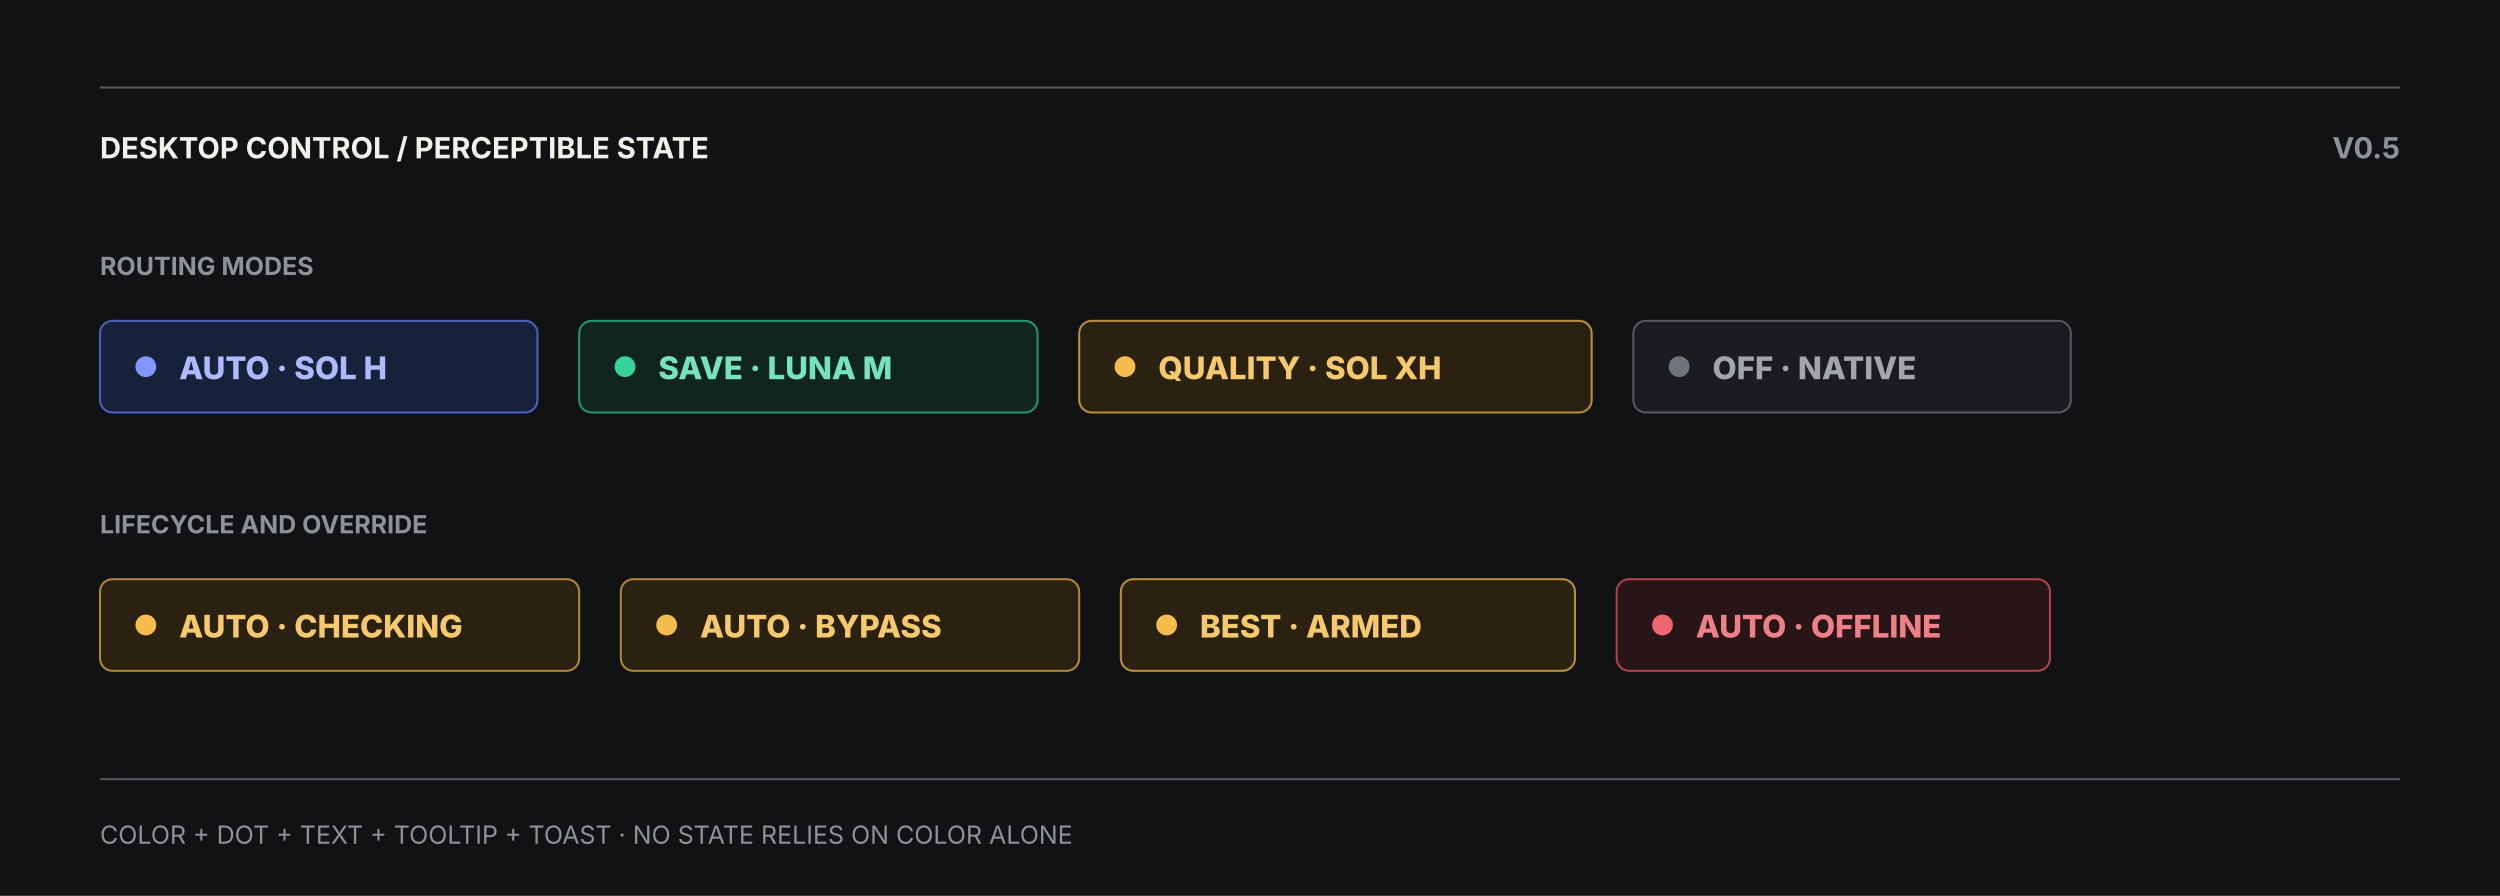
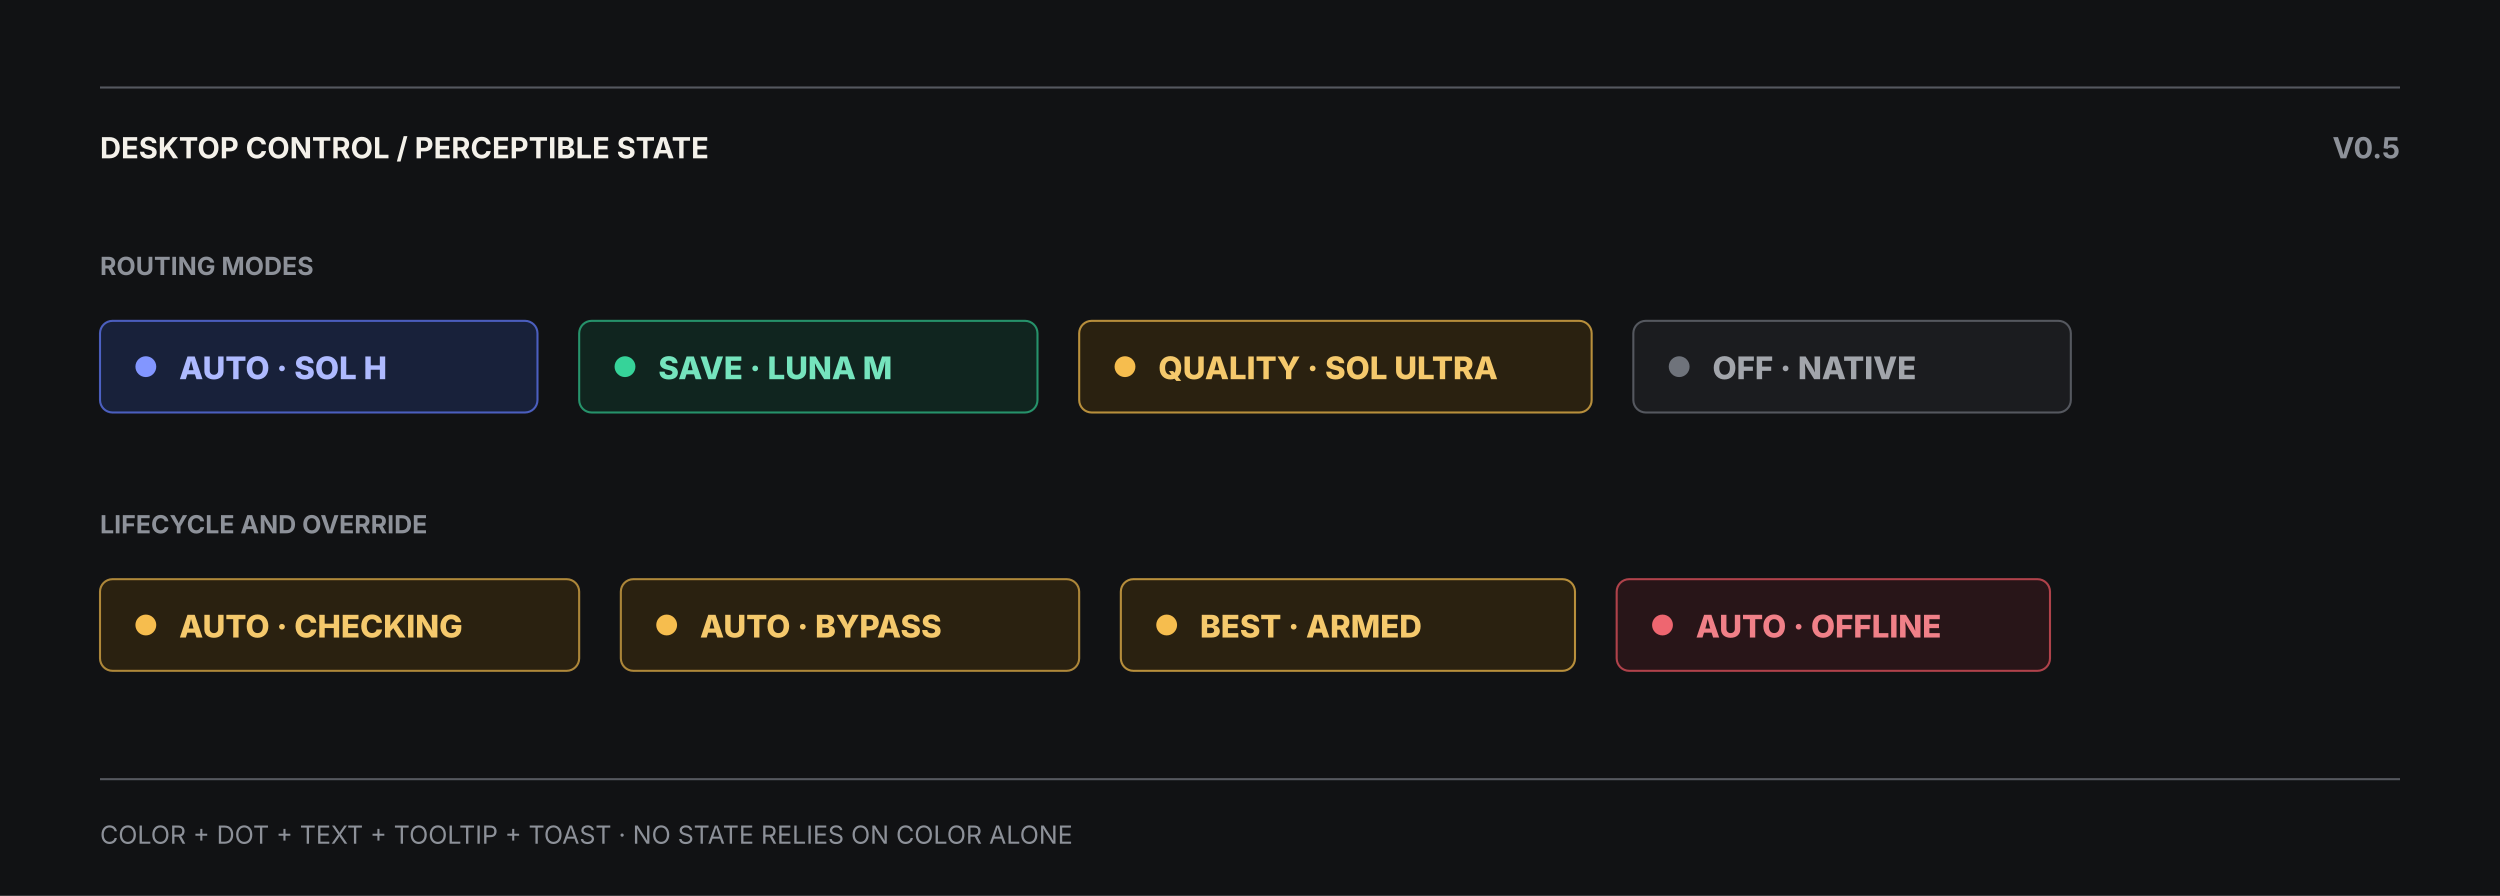
<svg xmlns="http://www.w3.org/2000/svg" width="1200" height="430" viewBox="0 0 1200 430" role="img" aria-labelledby="title desc">
  <rect width="1200" height="430" fill="#111214" />
  <g font-family="Inter,Arial,sans-serif">
    <line x1="48" y1="42" x2="1152" y2="42" stroke="#55585f" stroke-width="1" />
    <text x="48" y="76" font-size="14" font-weight="700" fill="#f4f1ea">DESKTOP CONTROL / PERCEPTIBLE STATE</text>
    <text x="1152" y="76" text-anchor="end" font-size="14" font-weight="700" fill="#8d9199">V0.5</text>
    <text x="48" y="132" font-size="12" font-weight="700" fill="#8d9199">ROUTING MODES</text>
    <g transform="translate(48 154)">
      <rect width="210" height="44" rx="6" fill="#18213a" stroke="#637dff" stroke-opacity=".7" />
      <circle cx="22" cy="22" r="5" fill="#8296ff" />
      <text x="38" y="28" font-size="15" font-weight="800" fill="#aebaff">AUTO · SOL H</text>
    </g>
    <g transform="translate(278 154)">
      <rect width="220" height="44" rx="6" fill="#10251f" stroke="#2fc58e" stroke-opacity=".7" />
      <circle cx="22" cy="22" r="5" fill="#36d399" />
      <text x="38" y="28" font-size="15" font-weight="800" fill="#75e4bd">SAVE · LUNA M</text>
    </g>
    <g transform="translate(518 154)">
      <rect width="246" height="44" rx="6" fill="#2a2110" stroke="#eab54a" stroke-opacity=".75" />
      <circle cx="22" cy="22" r="5" fill="#f6bd4e" />
-       <text x="38" y="28" font-size="15" font-weight="800" fill="#f5c96c">QUALITY · SOL XH</text>
+       <text x="38" y="28" font-size="15" font-weight="800" fill="#f5c96c">QUALITY · SOL ULTRA</text>
    </g>
    <g transform="translate(784 154)">
      <rect width="210" height="44" rx="6" fill="#1b1c1f" stroke="#55585f" />
      <circle cx="22" cy="22" r="5" fill="#6f737b" />
      <text x="38" y="28" font-size="15" font-weight="800" fill="#a2a5ab">OFF · NATIVE</text>
    </g>
    <text x="48" y="256" font-size="12" font-weight="700" fill="#8d9199">LIFECYCLE AND OVERRIDE</text>
    <g transform="translate(48 278)">
      <rect width="230" height="44" rx="6" fill="#2a2110" stroke="#eab54a" stroke-opacity=".7" />
      <circle cx="22" cy="22" r="5" fill="#f6bd4e" />
      <text x="38" y="28" font-size="15" font-weight="800" fill="#f5c96c">AUTO · CHECKING</text>
    </g>
    <g transform="translate(298 278)">
      <rect width="220" height="44" rx="6" fill="#2a2110" stroke="#eab54a" stroke-opacity=".7" />
      <circle cx="22" cy="22" r="5" fill="#f6bd4e" />
      <text x="38" y="28" font-size="15" font-weight="800" fill="#f5c96c">AUTO · BYPASS</text>
    </g>
    <g transform="translate(538 278)">
      <rect width="218" height="44" rx="6" fill="#2a2110" stroke="#eab54a" stroke-opacity=".75" />
      <circle cx="22" cy="22" r="5" fill="#f6bd4e" />
      <text x="38" y="28" font-size="15" font-weight="800" fill="#f5c96c">BEST · ARMED</text>
    </g>
    <g transform="translate(776 278)">
      <rect width="208" height="44" rx="6" fill="#281518" stroke="#e0525c" stroke-opacity=".75" />
      <circle cx="22" cy="22" r="5" fill="#ee6670" />
      <text x="38" y="28" font-size="15" font-weight="800" fill="#f08088">AUTO · OFFLINE</text>
    </g>
    <line x1="48" y1="374" x2="1152" y2="374" stroke="#55585f" stroke-width="1" />
    <text x="48" y="405" font-size="12" fill="#8d9199">COLOR + DOT + TEXT + TOOLTIP + TOAST · NO STATE RELIES ON COLOR ALONE</text>
  </g>
</svg>
